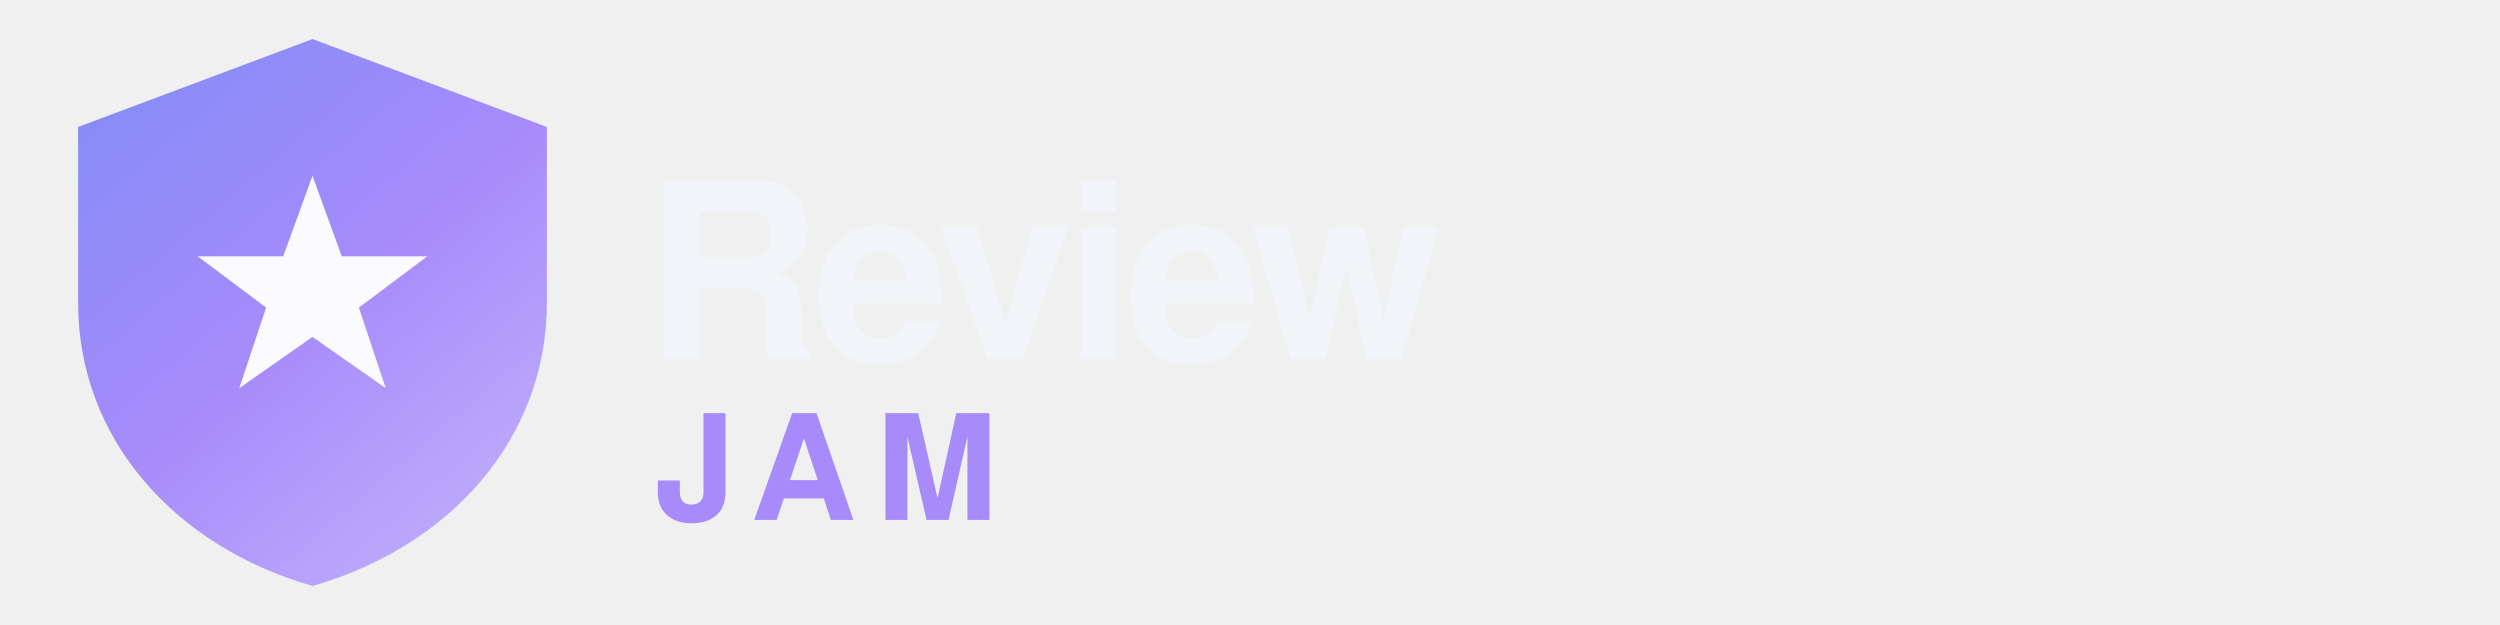
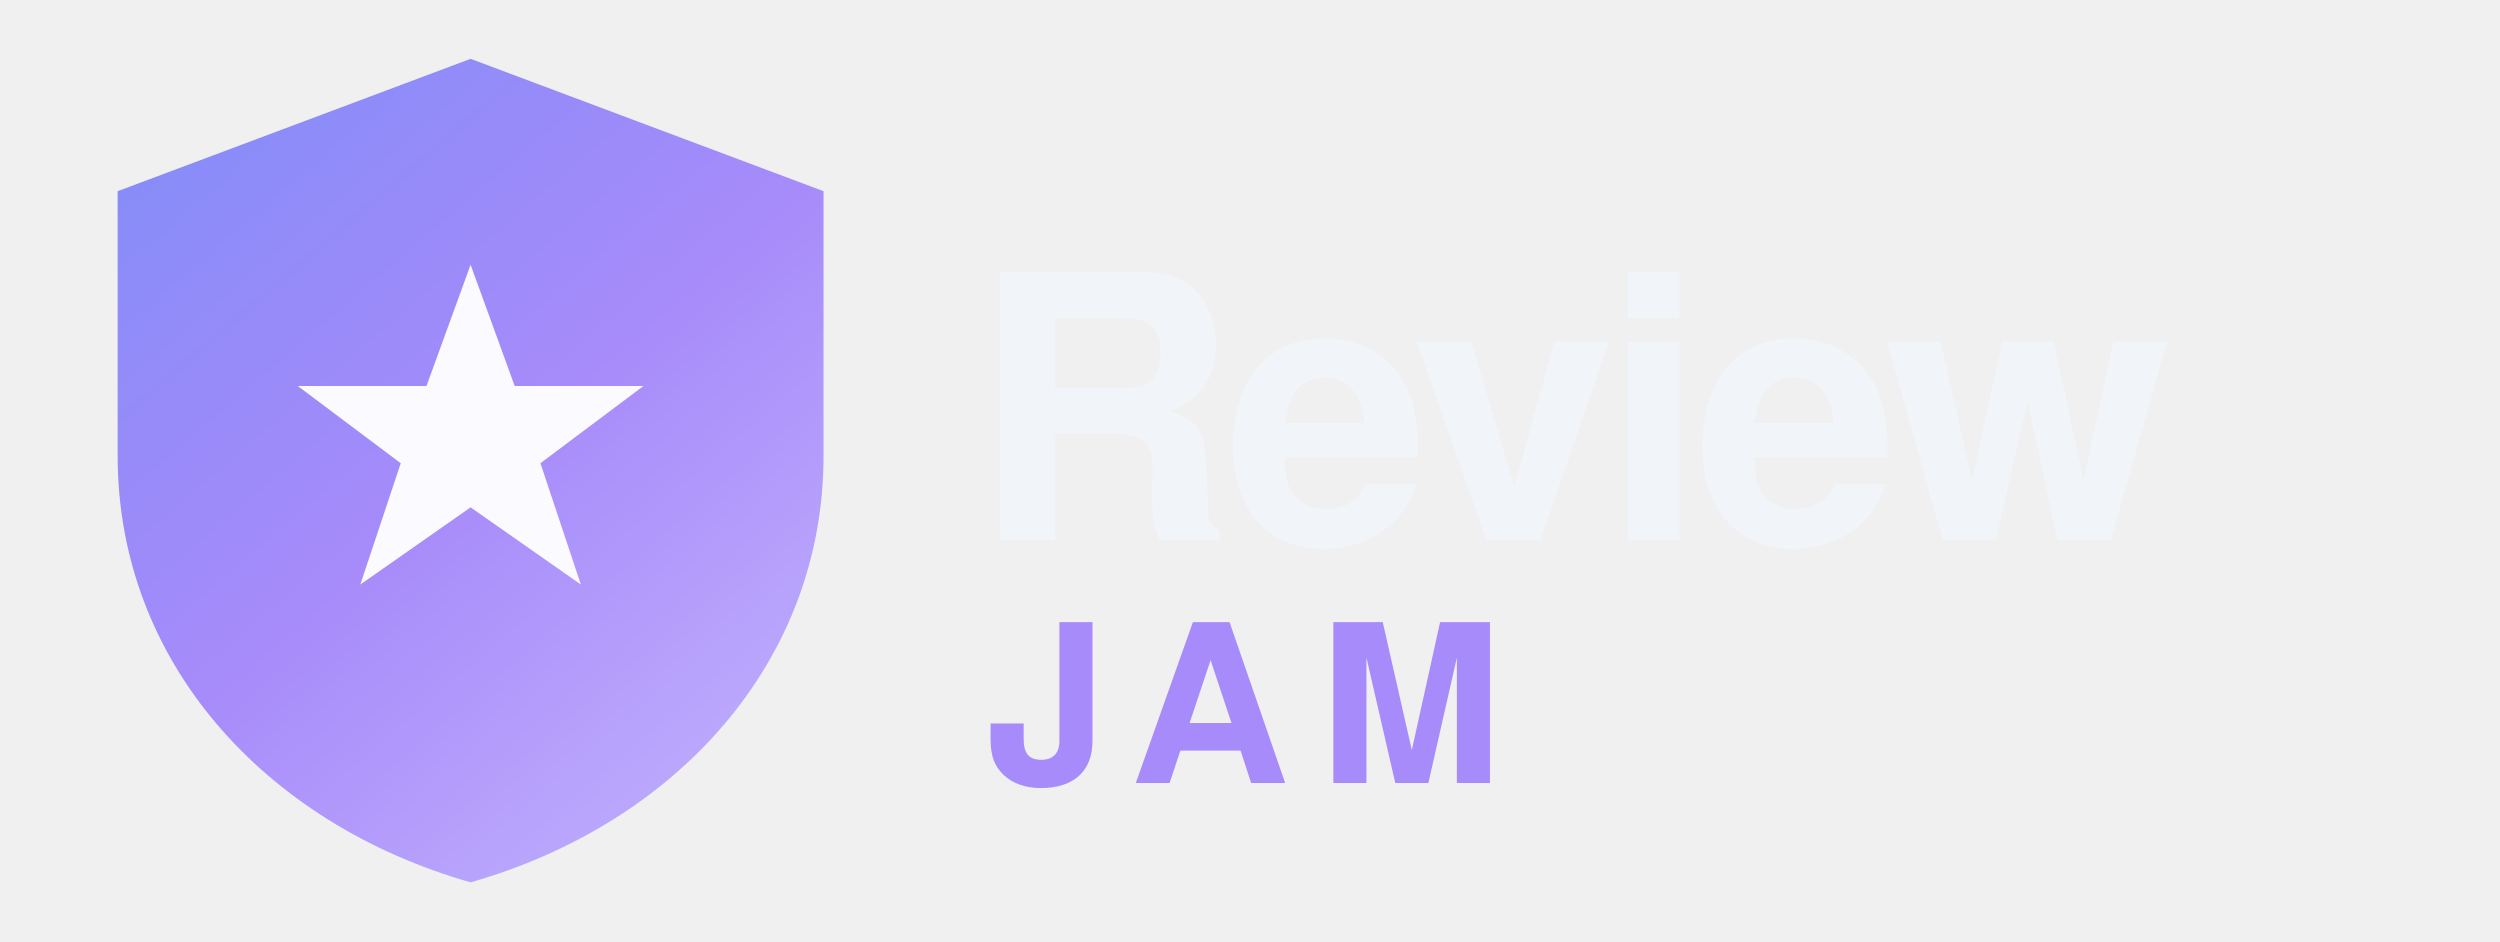
- <svg xmlns="http://www.w3.org/2000/svg" width="512" height="128" viewBox="0 0 512 128" fill="none">
+ <svg xmlns="http://www.w3.org/2000/svg" width="340" height="128" viewBox="0 0 340 128" fill="none">
  <defs>
    <linearGradient id="rjShieldDark" x1="16" y1="8" x2="112" y2="120" gradientUnits="userSpaceOnUse">
      <stop stop-color="#818CF8" />
      <stop offset="0.5" stop-color="#A78BFA" />
      <stop offset="1" stop-color="#C4B5FD" />
    </linearGradient>
  </defs>
  <path d="M64 8L16 26V62C16 90 36 112 64 120C92 112 112 90 112 62V26L64 8Z" fill="url(#rjShieldDark)" />
  <path d="M64 36L70 52.5H87.5L73.5 63L79 79.5L64 69L49 79.5L54.5 63L40.5 52.5H58L64 36Z" fill="white" fill-opacity="0.95" />
  <text x="132" y="56" font-family="system-ui, -apple-system, 'Segoe UI', Helvetica, sans-serif" font-size="50" font-weight="800" fill="#F1F5F9" dominant-baseline="middle" letter-spacing="-1.5">Review</text>
  <text x="134" y="96" font-family="system-ui, -apple-system, 'Segoe UI', Helvetica, sans-serif" font-size="30" font-weight="700" fill="#A78BFA" dominant-baseline="middle" letter-spacing="4">JAM</text>
</svg>
